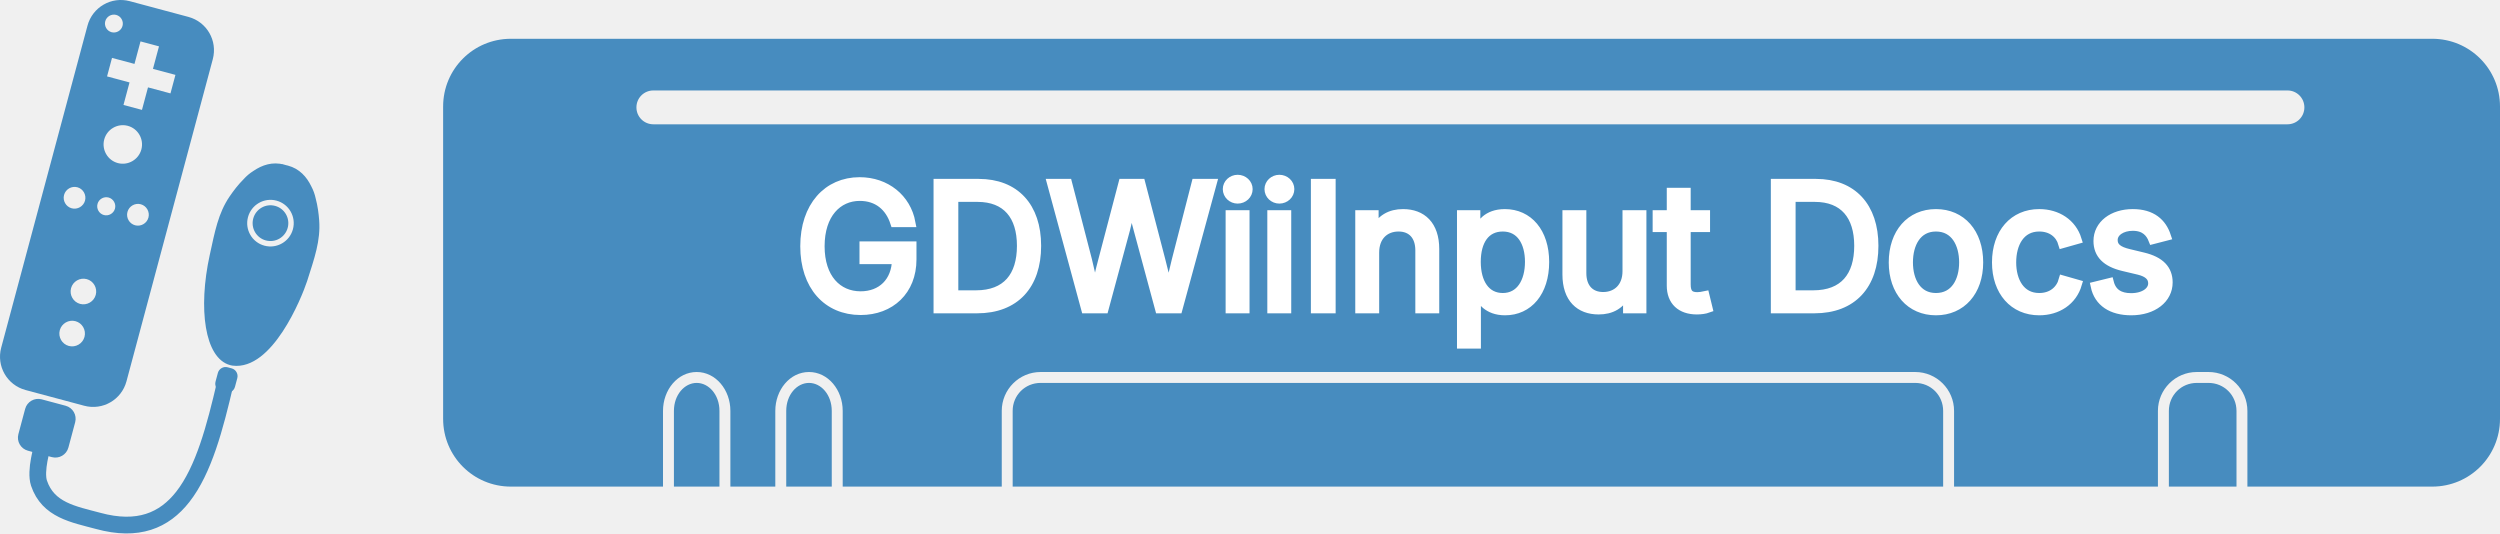
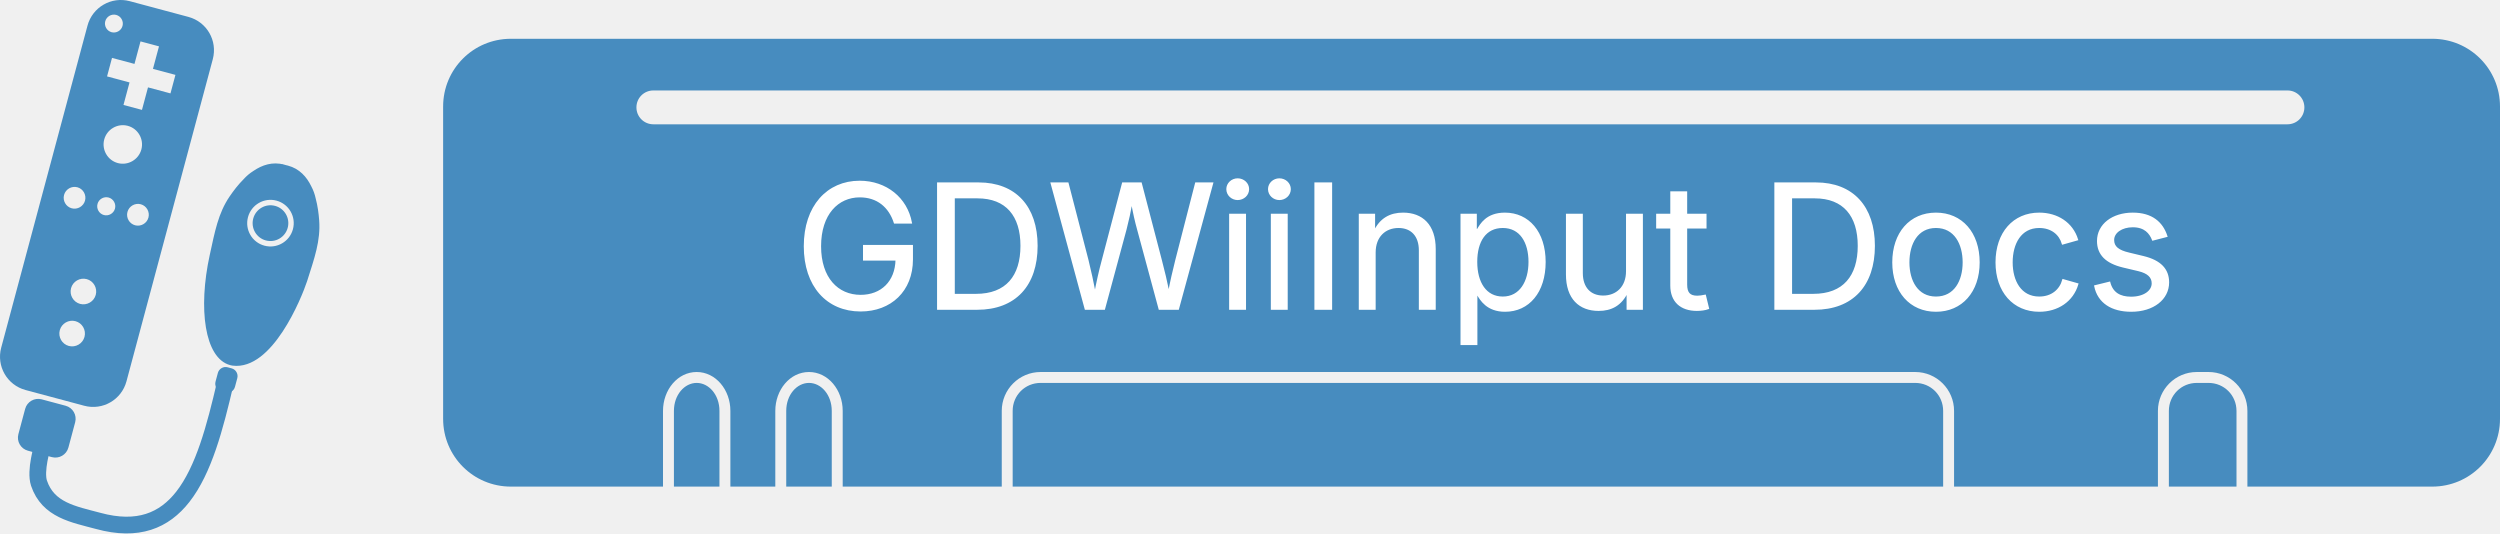
<svg xmlns="http://www.w3.org/2000/svg" width="284.052mm" height="60.586mm" viewBox="0 0 284.052 60.586" version="1.1" id="svg5" xml:space="preserve">
  <defs id="defs2">
    <rect x="332.127" y="137.896" width="339.694" height="106.785" id="rect511" />
    <rect x="332.127" y="137.896" width="339.694" height="106.785" id="rect511-3" />
  </defs>
  <g id="layer1" transform="translate(-149.7207,-115.8095)">
    <rect style="fill:#3b3e3b;fill-opacity:1;stroke:none;stroke-width:1.2;stroke-linecap:round;stroke-dasharray:none;stroke-opacity:1;stop-color:#000000" id="rect1121-9-7" width="106.89" height="2.169" x="97.793" y="223.431" rx="1.084" ry="1.084" />
    <g id="g12674" transform="translate(-44.70628,15.82628)" />
    <g id="g9946" transform="matrix(0.6348716,0.1701133,-0.1704842,0.6362558,123.9566,67.9579)" style="stroke-width:1.52">
      <path id="path9730" style="color:#000000;fill:#478cbf;stroke-width:0.608;stroke-linecap:round;-inkscape-stroke:none" d="m 78.427,54.451 c -3.301,0 -5.964,2.664 -5.964,5.964 v 57.512 c 0,3.301 2.664,5.963 5.964,5.963 h 10.497 c 3.301,0 5.963,-2.662 5.963,-5.963 V 60.416 c 0,-3.301 -2.662,-5.964 -5.963,-5.964 z m -1.648,2.892 c 0.846,0 1.545,0.699 1.545,1.545 0,0.846 -0.698,1.545 -1.545,1.545 -0.846,0 -1.547,-0.698 -1.547,-1.545 0,-0.846 0.701,-1.545 1.547,-1.545 z m 5.242,3.328 h 3.307 v 4.021 h 4.023 v 3.306 h -4.023 v 4.021 h -3.307 v -4.021 h -4.021 v -3.306 h 4.021 v -3.922 z m 1.654,14.636 c 1.829,0 3.324,1.495 3.324,3.324 0,1.829 -1.495,3.326 -3.324,3.326 -1.829,0 -3.326,-1.497 -3.326,-3.326 0,-1.829 1.497,-3.324 3.326,-3.324 z M 78.002,87.793 c 1.031,0 1.878,0.848 1.878,1.879 0,1.031 -0.848,1.879 -1.878,1.879 -1.031,0 -1.879,-0.848 -1.879,-1.879 0,-1.031 0.848,-1.879 1.879,-1.879 z m 11.346,0 c 1.031,0 1.879,0.848 1.879,1.879 0,1.031 -0.848,1.879 -1.879,1.879 -1.031,0 -1.879,-0.848 -1.879,-1.879 0,-1.031 0.848,-1.879 1.879,-1.879 z m -5.672,0.315 c 0.857,0 1.564,0.707 1.564,1.564 0,0.857 -0.707,1.564 -1.564,1.564 -0.857,0 -1.564,-0.707 -1.564,-1.564 0,-0.857 0.707,-1.564 1.564,-1.564 z m 0,14.572 c 1.215,0 2.213,0.998 2.213,2.213 0,1.215 -0.998,2.213 -2.213,2.213 -1.215,0 -2.213,-0.998 -2.213,-2.213 0,-1.215 0.998,-2.213 2.213,-2.213 z m 0,7.51 c 1.215,0 2.213,0.998 2.213,2.213 0,1.215 -0.998,2.213 -2.213,2.213 -1.215,0 -2.213,-0.998 -2.213,-2.213 0,-1.215 0.998,-2.213 2.213,-2.213 z" />
      <g id="g594-0-7" transform="translate(1.841592,1.110776)" style="stroke-width:1.52">
        <path id="path12755-1-5" style="fill:#478cbf;fill-opacity:1;stroke:#478cbf;stroke-width:0.608;stroke-linecap:round;stroke-dasharray:none;stroke-opacity:1;stop-color:#000000" d="m 109.659,73.979 c -1.929,5.6e-5 -3.429,0.96 -4.596,2.317 -0.486,0.518 -0.901,1.108 -1.228,1.752 -0.655,1.13 -1.16,2.349 -1.547,3.456 -1.142,3.268 -0.881,6.389 -0.687,10.555 0.44,9.451 3.743,17.134 8.03,17.134 0.127,1e-5 0.253,-0.021 0.38,-0.021 6.575,-0.883 8.228,-14.002 8.409,-17.114 0.194,-4.166 0.455,-7.287 -0.687,-10.555 -0.387,-1.106 -0.891,-2.326 -1.546,-3.456 -0.327,-0.644 -0.742,-1.234 -1.228,-1.752 -1.167,-1.357 -2.667,-2.317 -4.596,-2.317 -0.118,-3e-6 -0.236,0.004 -0.352,0.009 -0.117,-0.006 -0.234,-0.009 -0.352,-0.009 z m 0.352,5.738 a 4.326,4.326 0 0 1 4.326,4.326 4.326,4.326 0 0 1 -4.326,4.326 4.326,4.326 0 0 1 -4.326,-4.326 4.326,4.326 0 0 1 4.326,-4.326 z" />
        <circle style="fill:#478cbf;fill-opacity:1;stroke:none;stroke-width:0.608;stroke-linecap:round;stroke-dasharray:none;stroke-opacity:1;stop-color:#000000" id="path12895-5-2-4" cx="110.012" cy="84.043" r="3.085" />
      </g>
      <g id="g599-4-1" transform="translate(1.695429,1.110776)" style="stroke-width:1.52">
        <rect style="fill:#478cbf;fill-opacity:1;stroke:#478cbf;stroke-width:0.608;stroke-linecap:round;stroke-dasharray:none;stroke-opacity:1;stop-color:#000000" id="rect12663-9-3" width="8.343" height="8.565" x="77.809" y="123.915" rx="2.031" ry="2.026" />
        <rect style="fill:#478cbf;fill-opacity:1;stroke:#478cbf;stroke-width:0.608;stroke-linecap:round;stroke-dasharray:none;stroke-opacity:1;stop-color:#000000" id="rect12663-4-2-4" width="2.869" height="3.711" x="108.38" y="110.273" rx="1.082" ry="1.08" />
        <path style="fill:none;stroke:#478cbf;stroke-width:2.888;stroke-linecap:round;stroke-dasharray:none;stroke-opacity:1;stop-color:#000000" d="m 82.069,131.339 c 0,0 -0.189,4.466 1.078,6.366 2.721,4.081 7.17,3.637 11.557,3.637 7.155,0.037 11.019,-3.014 13.056,-7.78 2.308,-5.402 2.269,-13.005 2.013,-20.809" id="path495-1-4" />
      </g>
    </g>
    <g id="g315" transform="translate(176.2037,1.152513)">
      <path id="rect358" style="fill:#478cbf;fill-opacity:1;stroke:none;stroke-width:0.4;stroke-linecap:round;stop-color:#000000" d="m 249.868,169.946 c 4.267,0 7.701,-3.435 7.701,-7.702 v -35.48 c 0,-4.267 -3.434,-7.701 -7.701,-7.701 H 31.567 c -4.267,0 -7.702,3.434 -7.702,7.701 v 35.48 c 0,4.267 3.435,7.702 7.702,7.702 H 48.848 v -8.606 c 0,-2.385 1.655,-4.415 3.826,-4.415 2.171,0 3.83,2.031 3.83,4.415 v 8.606 h 5.104 v -8.606 c 0,-2.385 1.656,-4.415 3.827,-4.415 2.171,0 3.83,2.031 3.83,4.415 v 8.606 h 18.072 v -8.606 c 0,-2.436 1.979,-4.415 4.415,-4.415 h 99.372 c 2.436,0 4.415,1.979 4.415,4.415 v 8.606 h 23.163 v -8.606 c 0,-2.436 1.982,-4.415 4.418,-4.415 h 1.33 c 2.436,0 4.418,1.979 4.418,4.415 v 8.606 z m -22.239,0 v -8.606 c 0,-1.77 -1.408,-3.176 -3.178,-3.176 h -1.33 c -1.77,0 -3.175,1.405 -3.175,3.176 v 8.606 z m -33.33,0 v -8.606 c 0,-1.77 -1.404,-3.176 -3.175,-3.176 H 91.753 c -1.77,0 -3.176,1.405 -3.176,3.176 v 8.606 z m -126.277,0 v -8.606 c 0,-1.822 -1.204,-3.176 -2.586,-3.176 -1.383,0 -2.586,1.354 -2.586,3.176 v 8.606 z m -12.76,0 v -8.606 c 0,-1.822 -1.205,-3.176 -2.587,-3.176 -1.383,0 -2.586,1.354 -2.586,3.176 v 8.606 z M 233.421,128.78 H 47.751 c -1.065,0 -1.923,-0.857 -1.923,-1.922 0,-1.065 0.858,-1.923 1.923,-1.923 H 233.421 c 1.065,0 1.922,0.858 1.922,1.923 0,1.065 -0.857,1.922 -1.922,1.922 z" />
-       <text xml:space="preserve" transform="matrix(1.027772,0,0,1.030839,-277.5819,-10.5566)" id="text509" style="font-style:normal;font-variant:normal;font-weight:normal;font-stretch:normal;font-size:19.035px;font-family:Inter;-inkscape-font-specification:'Inter, @opsz=32.0,wght=700';font-variant-ligatures:normal;font-variant-caps:normal;font-variant-numeric:normal;font-variant-east-asian:normal;font-variation-settings:'opsz' 32, 'wght' 700;white-space:pre;shape-inside:url(#rect511);display:inline;fill:#ffffff;fill-opacity:1;stroke:#ffffff;stroke-width:0.972;stroke-linecap:round;stroke-dasharray:none;stroke-opacity:1;stop-color:#000000">
-         <tspan x="332.127" y="155.516" id="tspan7305">GDWiiInput Docs</tspan>
+       <text xml:space="preserve" transform="matrix(1.027772,0,0,1.030839,-277.5819,-10.5566)" id="text509" style="font-style:normal;font-variant:normal;font-weight:normal;font-stretch:normal;font-size:19.035px;font-family:Inter;-inkscape-font-specification:'Inter, @opsz=32.0,wght=700';font-variant-ligatures:normal;font-variant-caps:normal;font-variant-numeric:normal;font-variant-east-asian:normal;font-variation-settings:'opsz' 32, 'wght' 700;white-space:pre;shape-inside:url(#rect511);display:inline;fill:#ffffff;fill-opacity:1;stroke:#ffffff;stroke-width:0.194;stroke-linecap:round;stroke-dasharray:none;stroke-opacity:1;stop-color:#000000">
+         <tspan x="332.127" y="155.516" id="tspan1661">GDWiiInput Docs</tspan>
      </text>
    </g>
    <rect style="fill:#478cbf;fill-opacity:1;stroke:none;stroke-width:0.4;stroke-linecap:round;stop-color:#000000" id="rect358-7" width="131.813" height="28.698" x="68.108" y="288.453" rx="4.344" ry="4.344" />
    <rect style="fill:#3b3e3b;fill-opacity:1;stroke:none;stroke-width:1.2;stroke-linecap:round;stroke-dasharray:none;stroke-opacity:1;stop-color:#000000" id="rect1121-9-6" width="106.89" height="4.529" x="80.644" y="309.312" rx="5.176" ry="4.063" />
    <text xml:space="preserve" transform="matrix(0.6092522,0,0,0.6092522,-114.3465,210.1086)" id="text509-2" style="font-style:normal;font-variant:normal;font-weight:normal;font-stretch:normal;font-size:19.035px;font-family:Inter;-inkscape-font-specification:'Inter, @opsz=32.0,wght=700';font-variant-ligatures:normal;font-variant-caps:normal;font-variant-numeric:normal;font-variant-east-asian:normal;font-variation-settings:'opsz' 32, 'wght' 700;white-space:pre;shape-inside:url(#rect511-3);display:inline;fill:#ffffff;fill-opacity:1;stroke:none;stroke-width:0.657;stroke-linecap:round;stroke-dasharray:none;stop-color:#000000">
-       <tspan x="332.127" y="155.516" id="tspan7307">GDWiiInput Docs</tspan>
+       <tspan x="332.127" y="155.516" id="tspan1663">GDWiiInput Docs</tspan>
    </text>
    <rect style="fill:none;fill-opacity:1;stroke:#000000;stroke-width:1.1;stroke-linecap:round;stroke-dasharray:none;stroke-opacity:1;stop-color:#000000" id="rect3804-0" width="60.328" height="12.78" x="103.443" y="282.667" rx="2.141" ry="2.141" />
    <rect style="fill:none;fill-opacity:1;stroke:#000000;stroke-width:1.1;stroke-linecap:round;stroke-dasharray:none;stroke-opacity:1;stop-color:#000000" id="rect3804-5-8" width="3.618" height="12.78" x="174.665" y="282.667" rx="2.141" ry="2.141" />
    <rect style="fill:none;fill-opacity:1;stroke:#000000;stroke-width:1.1;stroke-linecap:round;stroke-dasharray:none;stroke-opacity:1;stop-color:#000000" id="rect3804-5-4-4" width="5.034" height="12.78" x="84.645" y="282.667" rx="2.141" ry="2.141" />
    <rect style="fill:none;fill-opacity:1;stroke:#000000;stroke-width:1.1;stroke-linecap:round;stroke-dasharray:none;stroke-opacity:1;stop-color:#000000" id="rect3804-5-0-4" width="3.618" height="12.78" x="181.862" y="282.667" rx="2.141" ry="2.141" />
  </g>
</svg>
